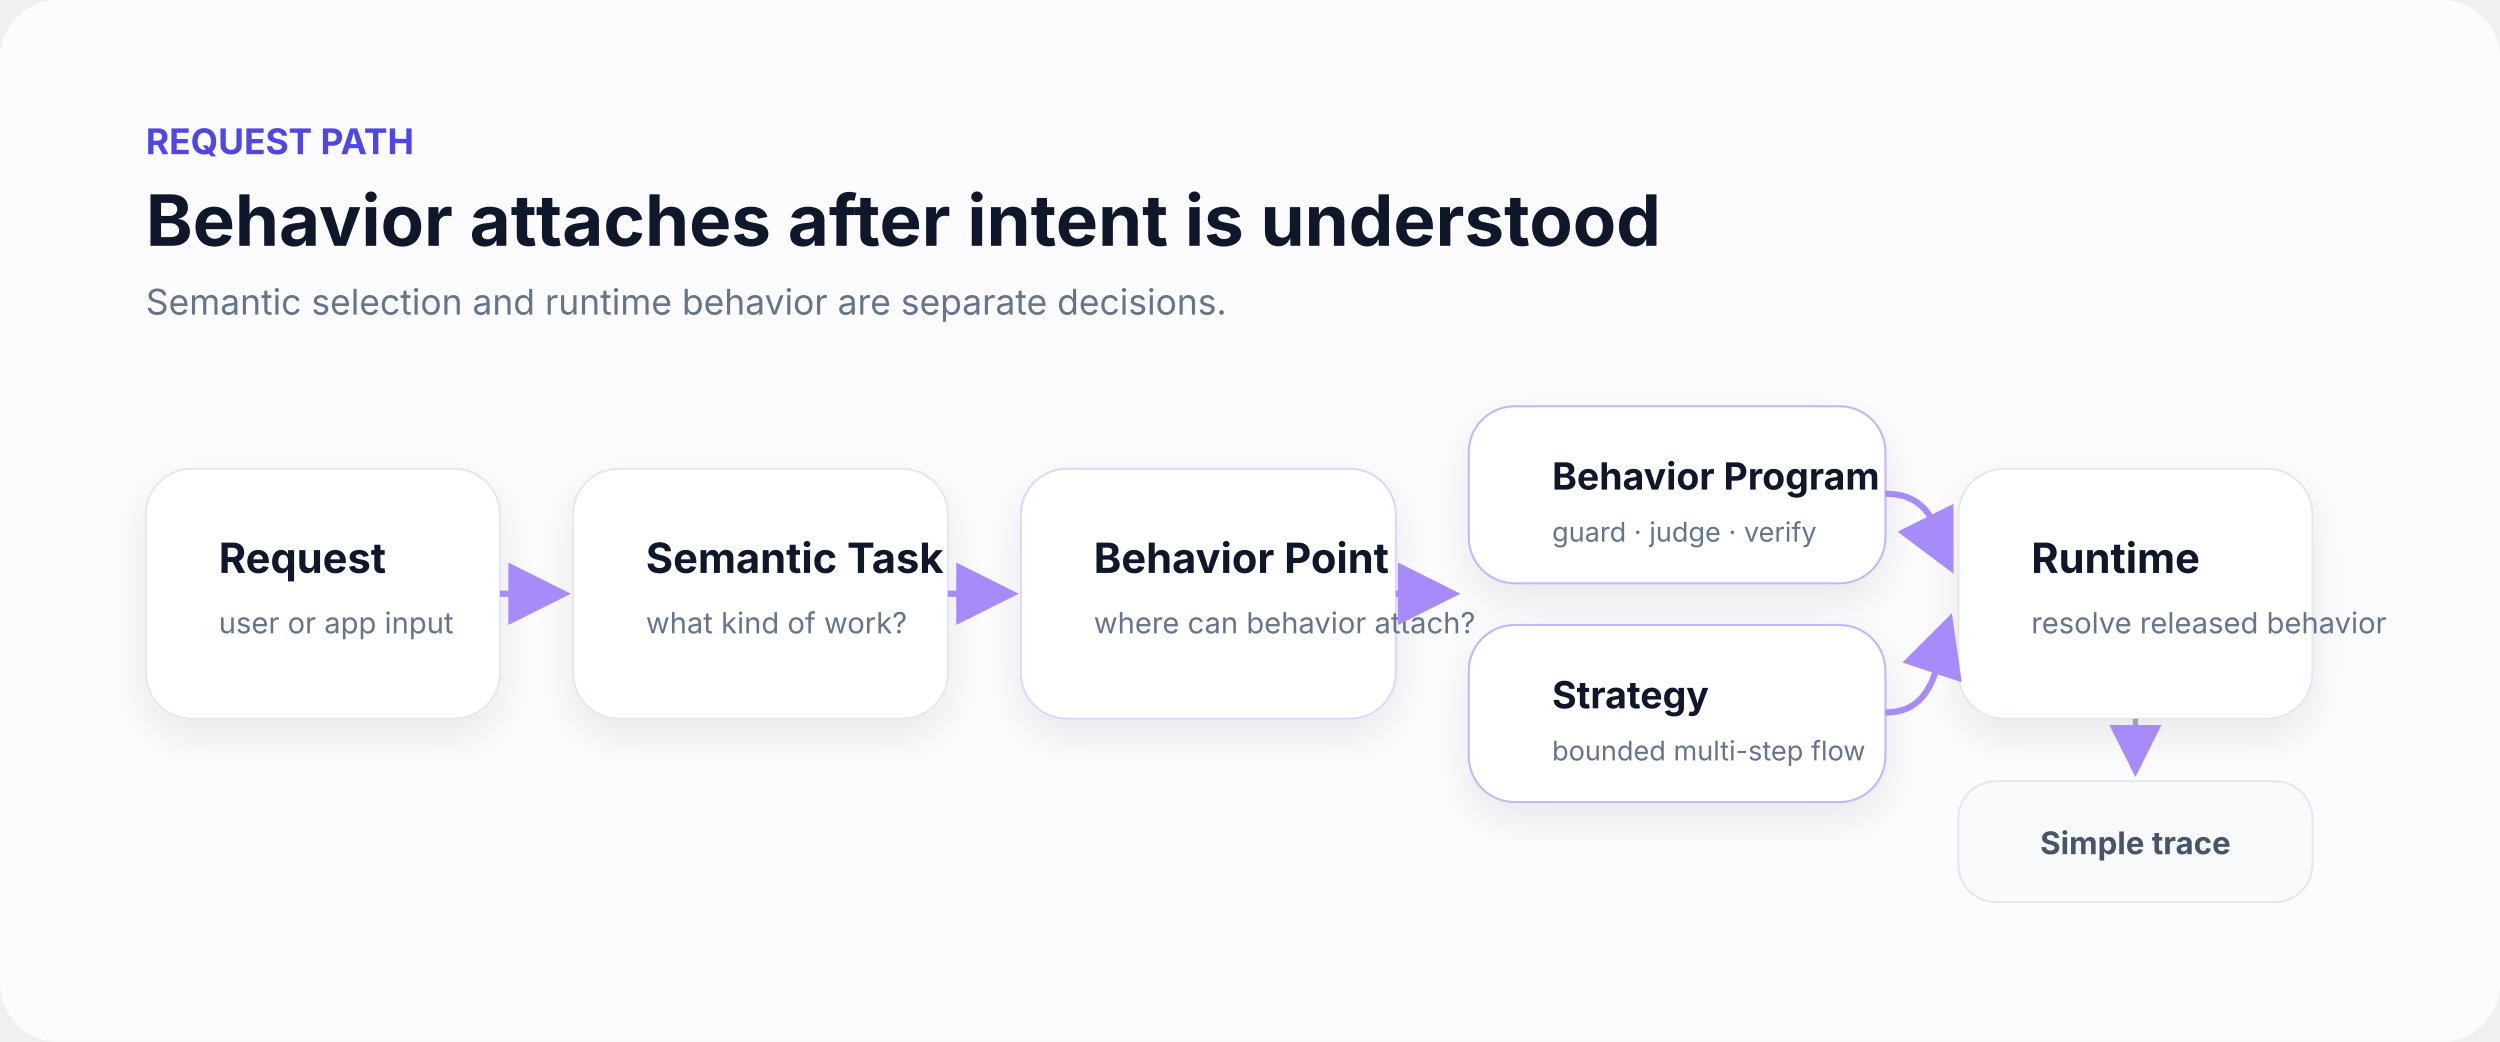
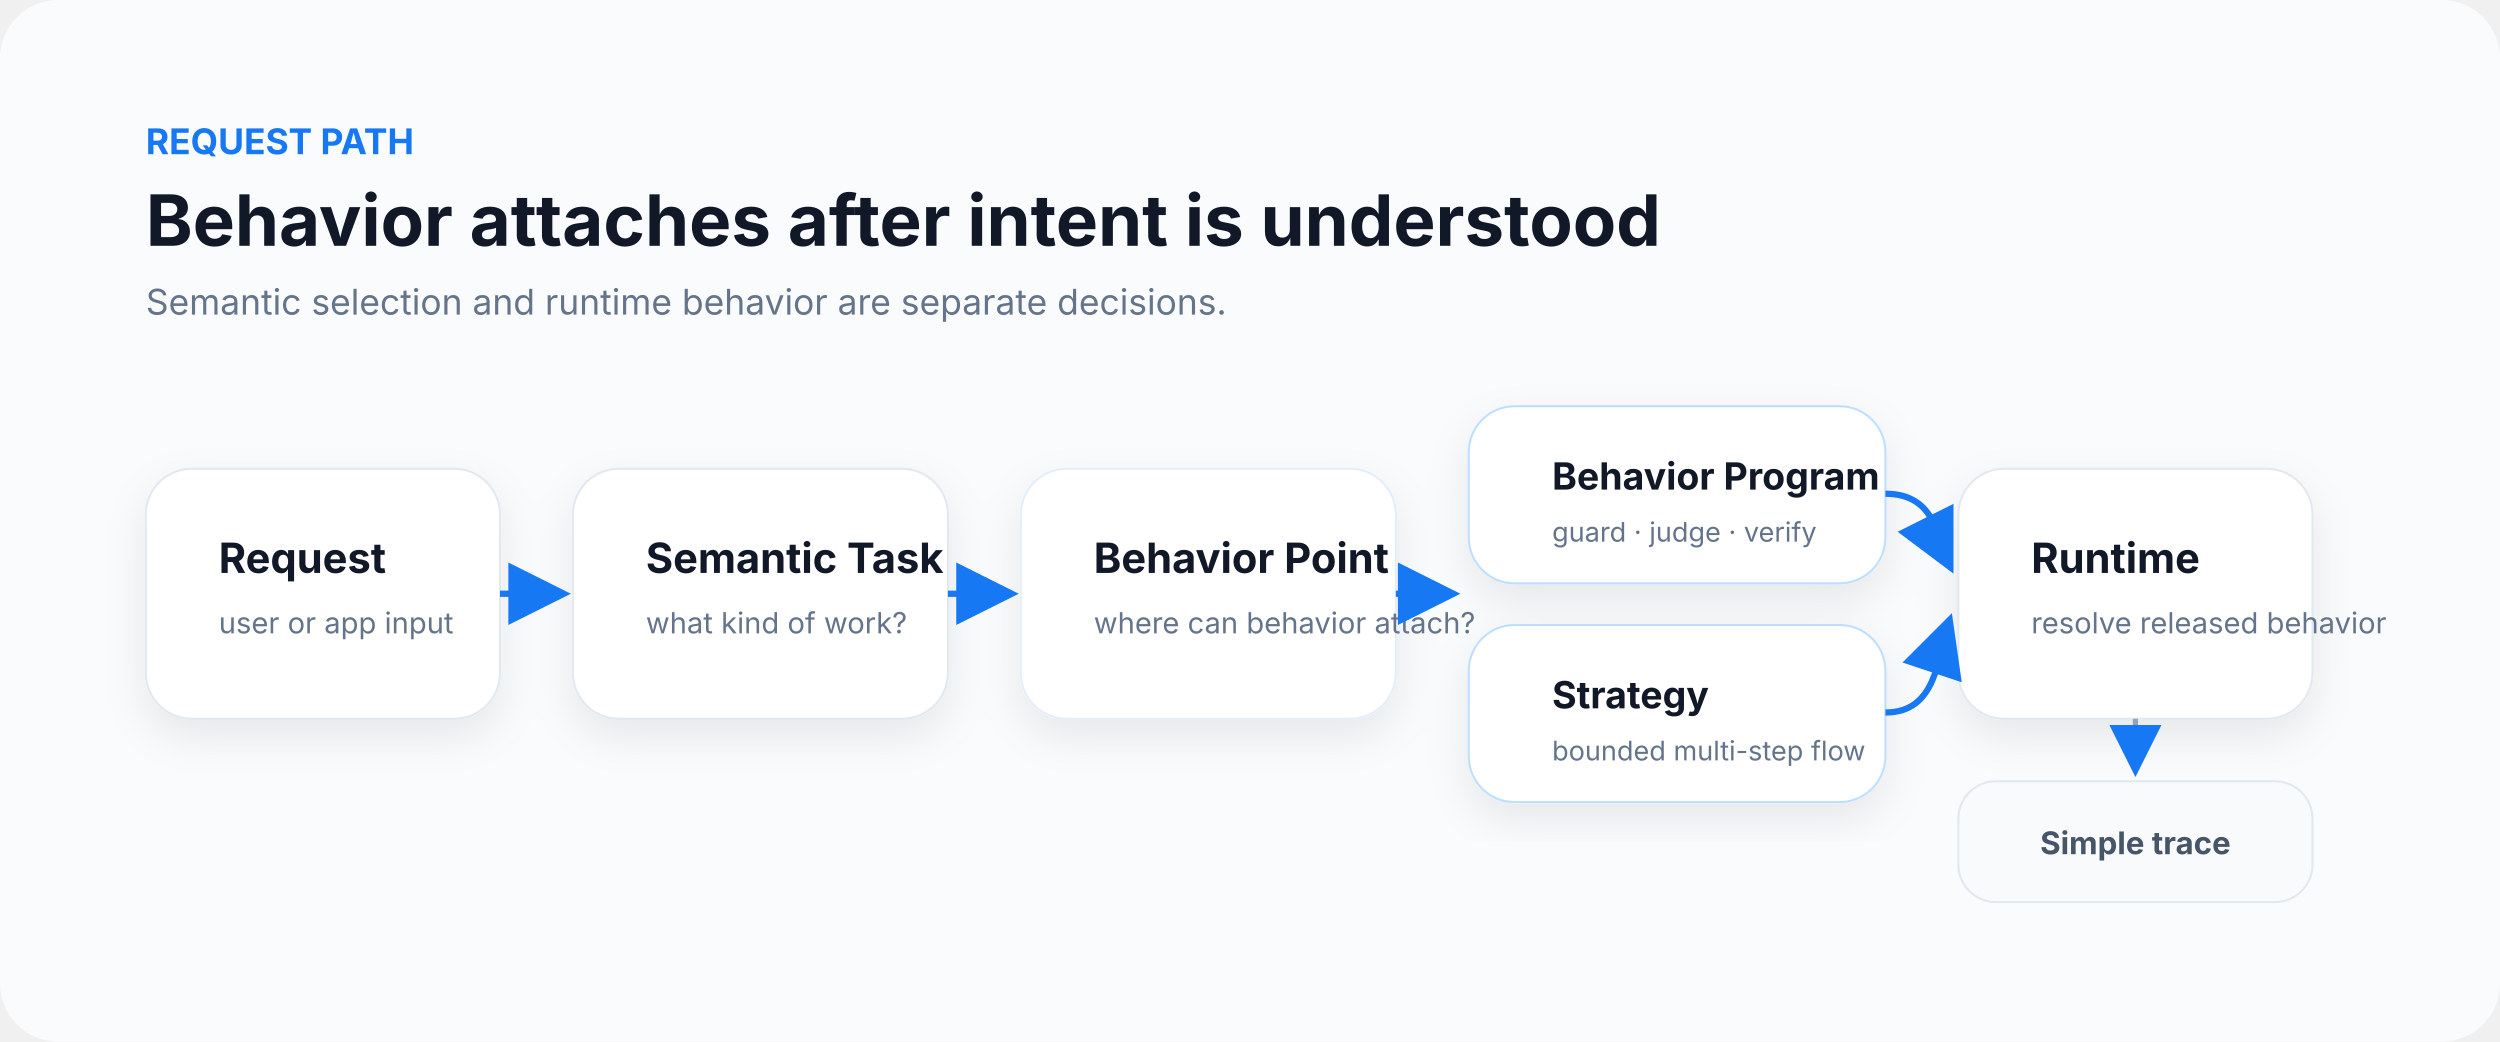
<svg xmlns="http://www.w3.org/2000/svg" width="1200" height="500" viewBox="0 0 1200 500" role="img" aria-labelledby="title desc">
  <defs>
    <filter id="s">
      <feDropShadow dx="0" dy="8" stdDeviation="10" flood-opacity="0.08" />
    </filter>
    <marker id="a" markerWidth="10" markerHeight="10" refX="8" refY="5" orient="auto">
-       <path d="M0 0L10 5L0 10Z" fill="#A78BFA" />
+       <path d="M0 0L10 5L0 10Z" fill="#1678F2" />
    </marker>
  </defs>
-   <rect width="1200" height="500" rx="28" fill="#FCFCFF" />
-   <text x="70" y="74" font-family="Inter,Segoe UI,Arial,sans-serif" font-size="17" font-weight="700" fill="#4F46E5">REQUEST PATH</text>
-   <text x="70" y="118" font-family="Inter,Segoe UI,Arial,sans-serif" font-size="34" font-weight="750" fill="#0F172A">Behavior attaches after intent is understood</text>
+   <rect width="1200" height="500" rx="28" fill="#FAFBFD" />
+   <text x="70" y="74" font-family="Inter,Segoe UI,Arial,sans-serif" font-size="17" font-weight="700" fill="#1678F2">REQUEST PATH</text>
+   <text x="70" y="118" font-family="Inter,Segoe UI,Arial,sans-serif" font-size="34" font-weight="750" fill="#111827">Behavior attaches after intent is understood</text>
  <text x="70" y="151" font-family="Inter,Segoe UI,Arial,sans-serif" font-size="17" fill="#64748B">Semantic selection and runtime behavior are separate decisions.</text>
  <g filter="url(#s)">
    <rect x="70" y="225" width="170" height="120" rx="22" fill="#FFFFFF" stroke="#E2E8F0" />
    <rect x="275" y="225" width="180" height="120" rx="22" fill="#FFFFFF" stroke="#E2E8F0" />
-     <rect x="490" y="225" width="180" height="120" rx="22" fill="#FFFFFF" stroke="#DDD6FE" />
-     <rect x="705" y="195" width="200" height="85" rx="22" fill="#FFFFFF" stroke="#C4B5FD" />
-     <rect x="705" y="300" width="200" height="85" rx="22" fill="#FFFFFF" stroke="#C4B5FD" />
+     <rect x="490" y="225" width="180" height="120" rx="22" fill="#FFFFFF" stroke="#E4EEFB" />
+     <rect x="705" y="195" width="200" height="85" rx="22" fill="#FFFFFF" stroke="#BDDFFF" />
+     <rect x="705" y="300" width="200" height="85" rx="22" fill="#FFFFFF" stroke="#BDDFFF" />
    <rect x="940" y="225" width="170" height="120" rx="22" fill="#FFFFFF" stroke="#E2E8F0" />
  </g>
-   <g font-family="Inter,Segoe UI,Arial,sans-serif" fill="#0F172A">
+   <g font-family="Inter,Segoe UI,Arial,sans-serif" fill="#111827">
    <text x="105" y="275" font-size="20" font-weight="700">Request</text>
    <text x="105" y="304" font-size="14" fill="#64748B">user or app input</text>
    <text x="310" y="275" font-size="20" font-weight="700">Semantic Task</text>
    <text x="310" y="304" font-size="14" fill="#64748B">what kind of work?</text>
    <text x="525" y="275" font-size="20" font-weight="700">Behavior Point</text>
    <text x="525" y="304" font-size="14" fill="#64748B">where can behavior attach?</text>
    <text x="745" y="235" font-size="18" font-weight="700">Behavior Program</text>
    <text x="745" y="260" font-size="13" fill="#64748B">guard · judge · verify</text>
    <text x="745" y="340" font-size="18" font-weight="700">Strategy</text>
    <text x="745" y="365" font-size="13" fill="#64748B">bounded multi-step flow</text>
    <text x="975" y="275" font-size="20" font-weight="700">Runtime</text>
    <text x="975" y="304" font-size="14" fill="#64748B">resolve released behavior</text>
  </g>
-   <g fill="none" stroke="#A78BFA" stroke-width="3" marker-end="url(#a)">
+   <g fill="none" stroke="#1678F2" stroke-width="3" marker-end="url(#a)">
    <path d="M240 285H268" />
    <path d="M455 285H483" />
    <path d="M670 285H695" />
    <path d="M905 237C930 237 930 260 935 270" />
    <path d="M905 342C930 342 930 315 935 300" />
  </g>
  <rect x="940" y="375" width="170" height="58" rx="18" fill="#F8FAFC" stroke="#E2E8F0" />
  <text x="1025" y="410" text-anchor="middle" font-family="Inter,Segoe UI,Arial,sans-serif" font-size="15" font-weight="700" fill="#475569">Simple trace</text>
  <path d="M1025 345V368" stroke="#94A3B8" stroke-width="2.5" marker-end="url(#a)" />
</svg>
